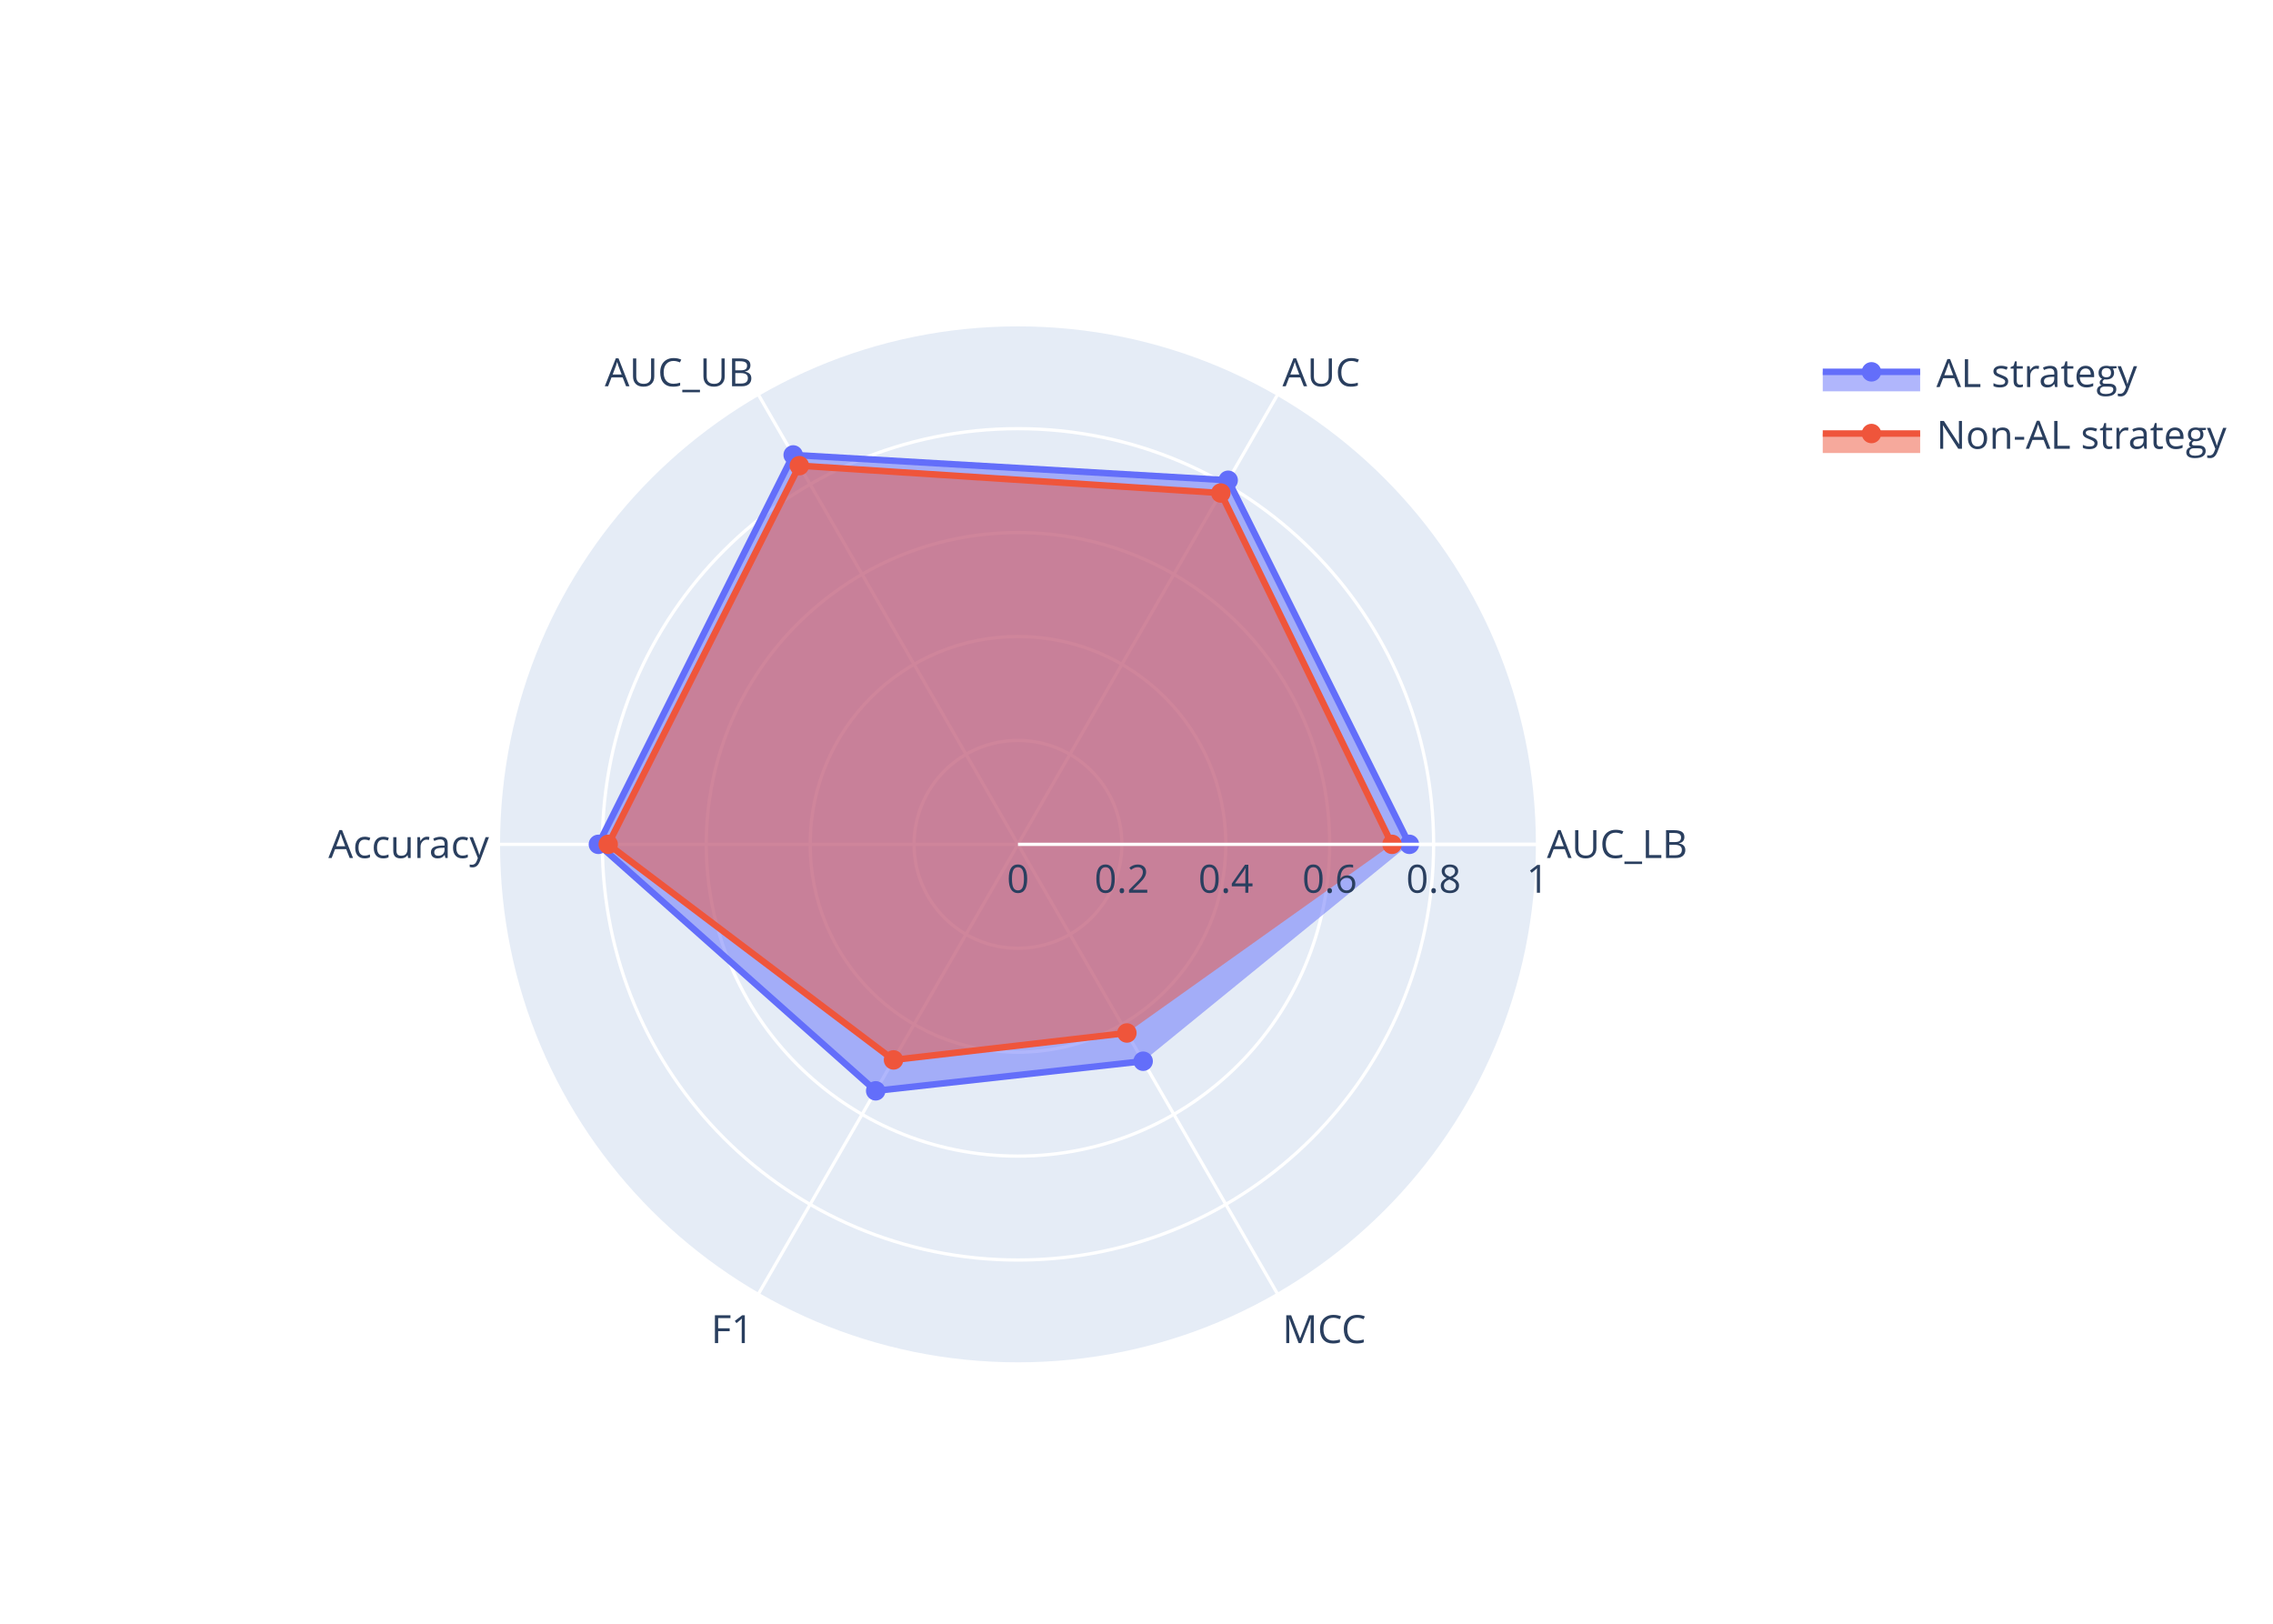
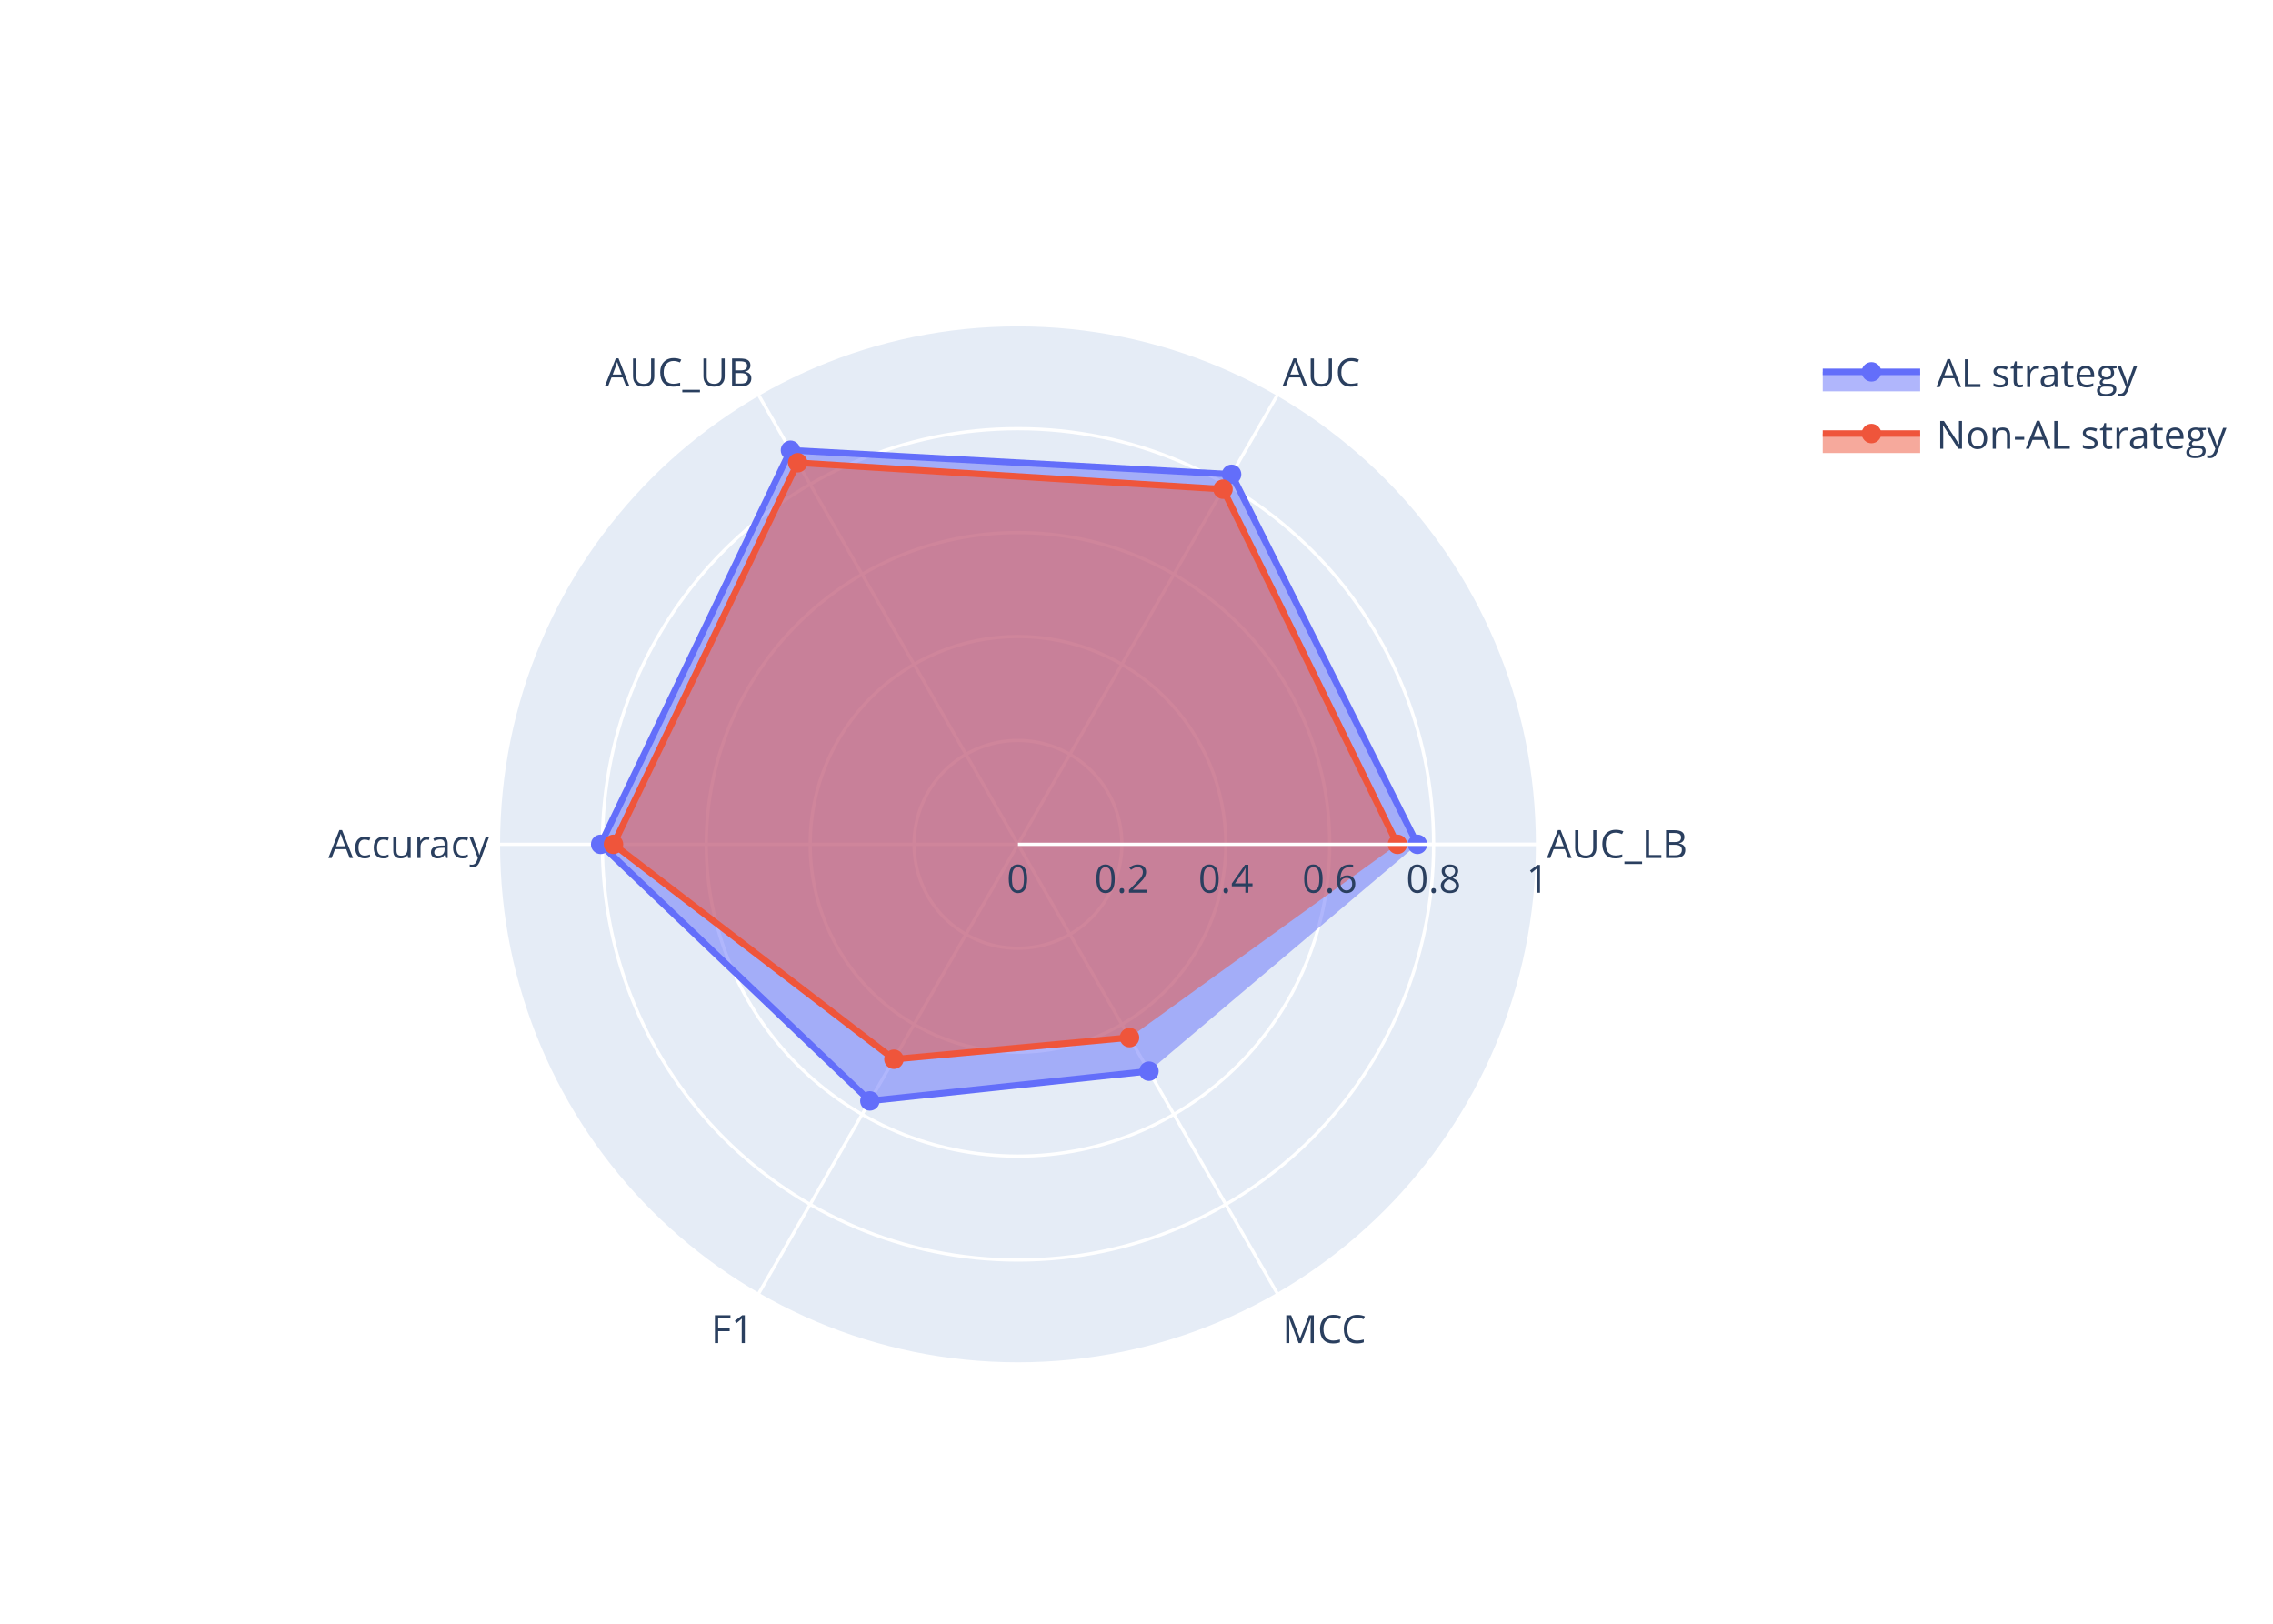
<svg xmlns="http://www.w3.org/2000/svg" class="main-svg" width="700" height="500" style="" viewBox="0 0 700 500">
  <rect x="0" y="0" width="700" height="500" style="fill: rgb(255, 255, 255); fill-opacity: 1;" />
-   <defs id="defs-6d58b2">
+   <defs id="defs-144d4d">
    <g class="clips">
-       <clipPath id="clip6d58b2polar-for-traces">
+       <clipPath id="clip144d4dpolar-for-traces">
        <path d="M160,0A160,160 0,1,0 -160,-1.9594348786357652e-14A160,160 0,1,0 160,3.9188697572715304e-14Z" transform="translate(160,160)" />
      </clipPath>
    </g>
    <g class="gradients" />
  </defs>
  <g class="bglayer" />
  <g class="layer-below">
    <g class="imagelayer" />
    <g class="shapelayer" />
  </g>
  <g class="cartesianlayer" />
  <g class="polarlayer">
    <g class="polar">
      <g class="polarsublayer draglayer" />
      <g class="polarsublayer plotbg">
        <path d="M160,0A160,160 0,1,0 -160,-1.9594348786357652e-14A160,160 0,1,0 160,3.9188697572715304e-14Z" transform="translate(313.5,260)" style="fill: rgb(229, 236, 246); fill-opacity: 1;" />
      </g>
      <g class="polarsublayer backplot">
        <g class="maplayer" />
      </g>
      <g class="polarsublayer angular-grid" style="fill: none;">
        <path class="angularaxisgrid" d="M313.5,260L473.5,260" style="stroke: rgb(255, 255, 255); stroke-opacity: 1; stroke-width: 1px;" />
        <path class="angularaxisgrid" d="M313.5,260L393.5,121.436" style="stroke: rgb(255, 255, 255); stroke-opacity: 1; stroke-width: 1px;" />
        <path class="angularaxisgrid" d="M313.5,260L233.5,121.436" style="stroke: rgb(255, 255, 255); stroke-opacity: 1; stroke-width: 1px;" />
        <path class="angularaxisgrid" d="M313.5,260L153.5,260" style="stroke: rgb(255, 255, 255); stroke-opacity: 1; stroke-width: 1px;" />
        <path class="angularaxisgrid" d="M313.5,260L233.5,398.564" style="stroke: rgb(255, 255, 255); stroke-opacity: 1; stroke-width: 1px;" />
        <path class="angularaxisgrid" d="M313.5,260L393.5,398.564" style="stroke: rgb(255, 255, 255); stroke-opacity: 1; stroke-width: 1px;" />
      </g>
      <g class="polarsublayer radial-grid" transform="translate(313.5,260)" style="fill: none;">
        <path class="xgrid" d="M32,0A32,32 0,1,0 -32,-3.91886975727153e-15A32,32 0,1,0 32,7.83773951454306e-15Z" style="stroke: rgb(255, 255, 255); stroke-opacity: 1; stroke-width: 1px;" />
        <path class="xgrid" d="M64,0A64,64 0,1,0 -64,-7.83773951454306e-15A64,64 0,1,0 64,1.567547902908612e-14Z" style="stroke: rgb(255, 255, 255); stroke-opacity: 1; stroke-width: 1px;" />
        <path class="xgrid" d="M96,0A96,96 0,1,0 -96,-1.175660927181459e-14A96,96 0,1,0 96,2.351321854362918e-14Z" style="stroke: rgb(255, 255, 255); stroke-opacity: 1; stroke-width: 1px;" />
        <path class="xgrid" d="M128,0A128,128 0,1,0 -128,-1.567547902908612e-14A128,128 0,1,0 128,3.135095805817224e-14Z" style="stroke: rgb(255, 255, 255); stroke-opacity: 1; stroke-width: 1px;" />
      </g>
      <g class="polarsublayer frontplot" transform="translate(153.5,100)">
        <g class="barlayer" />
        <g class="scatterlayer">
-           <g class="trace scatter tracee25bdc" style="stroke-miterlimit: 2; opacity: 1;">
-             <g class="fills" clip-path="url('#clip6d58b2polar-for-traces')">
+           <g class="trace scatter trace9c8ad6" style="stroke-miterlimit: 2; opacity: 1;">
+             <g class="fills" clip-path="url('#clip144d4dpolar-for-traces')">
              <g>
-                 <path class="js-fill" d="M280.54,160L224.73,47.89L90.77,40.09L30.78,160L116.18,235.9L198.55,226.78Z" style="fill: rgb(99, 110, 250); fill-opacity: 0.5; stroke-width: 0;" />
+                 <path class="js-fill" d="M283.02,160L225.78,46.06L89.94,38.64L31.48,160L114.39,239L200.33,229.85Z" style="fill: rgb(99, 110, 250); fill-opacity: 0.5; stroke-width: 0;" />
              </g>
            </g>
            <g class="errorbars" />
            <g class="lines">
-               <path class="js-line" d="M280.54,160L224.73,47.89L90.77,40.09L30.78,160L116.18,235.9L198.55,226.78" clip-path="url('#clip6d58b2polar-for-traces')" style="vector-effect: non-scaling-stroke; fill: none; stroke: rgb(99, 110, 250); stroke-opacity: 1; stroke-width: 2px; opacity: 1;" />
+               <path class="js-line" d="M283.02,160L225.78,46.06L89.94,38.64L31.48,160L114.39,239L200.33,229.85" clip-path="url('#clip144d4dpolar-for-traces')" style="vector-effect: non-scaling-stroke; fill: none; stroke: rgb(99, 110, 250); stroke-opacity: 1; stroke-width: 2px; opacity: 1;" />
            </g>
            <g class="points">
-               <path class="point" transform="translate(280.54,160)" d="M3,0A3,3 0 1,1 0,-3A3,3 0 0,1 3,0Z" style="opacity: 1; stroke-width: 0px; fill: rgb(99, 110, 250); fill-opacity: 1;" />
-               <path class="point" transform="translate(224.73,47.89)" d="M3,0A3,3 0 1,1 0,-3A3,3 0 0,1 3,0Z" style="opacity: 1; stroke-width: 0px; fill: rgb(99, 110, 250); fill-opacity: 1;" />
-               <path class="point" transform="translate(90.77,40.09)" d="M3,0A3,3 0 1,1 0,-3A3,3 0 0,1 3,0Z" style="opacity: 1; stroke-width: 0px; fill: rgb(99, 110, 250); fill-opacity: 1;" />
-               <path class="point" transform="translate(30.78,160)" d="M3,0A3,3 0 1,1 0,-3A3,3 0 0,1 3,0Z" style="opacity: 1; stroke-width: 0px; fill: rgb(99, 110, 250); fill-opacity: 1;" />
-               <path class="point" transform="translate(116.18,235.9)" d="M3,0A3,3 0 1,1 0,-3A3,3 0 0,1 3,0Z" style="opacity: 1; stroke-width: 0px; fill: rgb(99, 110, 250); fill-opacity: 1;" />
-               <path class="point" transform="translate(198.55,226.78)" d="M3,0A3,3 0 1,1 0,-3A3,3 0 0,1 3,0Z" style="opacity: 1; stroke-width: 0px; fill: rgb(99, 110, 250); fill-opacity: 1;" />
+               <path class="point" transform="translate(283.02,160)" d="M3,0A3,3 0 1,1 0,-3A3,3 0 0,1 3,0Z" style="opacity: 1; stroke-width: 0px; fill: rgb(99, 110, 250); fill-opacity: 1;" />
+               <path class="point" transform="translate(225.78,46.06)" d="M3,0A3,3 0 1,1 0,-3A3,3 0 0,1 3,0Z" style="opacity: 1; stroke-width: 0px; fill: rgb(99, 110, 250); fill-opacity: 1;" />
+               <path class="point" transform="translate(89.94,38.64)" d="M3,0A3,3 0 1,1 0,-3A3,3 0 0,1 3,0Z" style="opacity: 1; stroke-width: 0px; fill: rgb(99, 110, 250); fill-opacity: 1;" />
+               <path class="point" transform="translate(31.48,160)" d="M3,0A3,3 0 1,1 0,-3A3,3 0 0,1 3,0Z" style="opacity: 1; stroke-width: 0px; fill: rgb(99, 110, 250); fill-opacity: 1;" />
+               <path class="point" transform="translate(114.39,239)" d="M3,0A3,3 0 1,1 0,-3A3,3 0 0,1 3,0Z" style="opacity: 1; stroke-width: 0px; fill: rgb(99, 110, 250); fill-opacity: 1;" />
+               <path class="point" transform="translate(200.33,229.85)" d="M3,0A3,3 0 1,1 0,-3A3,3 0 0,1 3,0Z" style="opacity: 1; stroke-width: 0px; fill: rgb(99, 110, 250); fill-opacity: 1;" />
            </g>
            <g class="text" />
          </g>
-           <g class="trace scatter trace34926f" style="stroke-miterlimit: 2; opacity: 1;">
-             <g class="fills" clip-path="url('#clip6d58b2polar-for-traces')">
+           <g class="trace scatter trace77c37c" style="stroke-miterlimit: 2; opacity: 1;">
+             <g class="fills" clip-path="url('#clip144d4dpolar-for-traces')">
              <g>
-                 <path class="js-fill" d="M275.19,160L222.46,51.82L92.67,43.39L33.8,160L121.67,226.38L193.54,218.09Z" style="fill: rgb(239, 85, 59); fill-opacity: 0.5; stroke-width: 0;" />
+                 <path class="js-fill" d="M276.86,160L223.14,50.64L92.16,42.49L35.43,160L121.8,226.17L194.35,219.5Z" style="fill: rgb(239, 85, 59); fill-opacity: 0.5; stroke-width: 0;" />
              </g>
            </g>
            <g class="errorbars" />
            <g class="lines">
-               <path class="js-line" d="M275.19,160L222.46,51.82L92.67,43.39L33.8,160L121.67,226.38L193.54,218.09" clip-path="url('#clip6d58b2polar-for-traces')" style="vector-effect: non-scaling-stroke; fill: none; stroke: rgb(239, 85, 59); stroke-opacity: 1; stroke-width: 2px; opacity: 1;" />
+               <path class="js-line" d="M276.86,160L223.14,50.64L92.16,42.49L35.43,160L121.8,226.17L194.35,219.5" clip-path="url('#clip144d4dpolar-for-traces')" style="vector-effect: non-scaling-stroke; fill: none; stroke: rgb(239, 85, 59); stroke-opacity: 1; stroke-width: 2px; opacity: 1;" />
            </g>
            <g class="points">
-               <path class="point" transform="translate(275.19,160)" d="M3,0A3,3 0 1,1 0,-3A3,3 0 0,1 3,0Z" style="opacity: 1; stroke-width: 0px; fill: rgb(239, 85, 59); fill-opacity: 1;" />
-               <path class="point" transform="translate(222.46,51.82)" d="M3,0A3,3 0 1,1 0,-3A3,3 0 0,1 3,0Z" style="opacity: 1; stroke-width: 0px; fill: rgb(239, 85, 59); fill-opacity: 1;" />
-               <path class="point" transform="translate(92.67,43.39)" d="M3,0A3,3 0 1,1 0,-3A3,3 0 0,1 3,0Z" style="opacity: 1; stroke-width: 0px; fill: rgb(239, 85, 59); fill-opacity: 1;" />
-               <path class="point" transform="translate(33.8,160)" d="M3,0A3,3 0 1,1 0,-3A3,3 0 0,1 3,0Z" style="opacity: 1; stroke-width: 0px; fill: rgb(239, 85, 59); fill-opacity: 1;" />
-               <path class="point" transform="translate(121.67,226.38)" d="M3,0A3,3 0 1,1 0,-3A3,3 0 0,1 3,0Z" style="opacity: 1; stroke-width: 0px; fill: rgb(239, 85, 59); fill-opacity: 1;" />
-               <path class="point" transform="translate(193.54,218.09)" d="M3,0A3,3 0 1,1 0,-3A3,3 0 0,1 3,0Z" style="opacity: 1; stroke-width: 0px; fill: rgb(239, 85, 59); fill-opacity: 1;" />
+               <path class="point" transform="translate(276.86,160)" d="M3,0A3,3 0 1,1 0,-3A3,3 0 0,1 3,0Z" style="opacity: 1; stroke-width: 0px; fill: rgb(239, 85, 59); fill-opacity: 1;" />
+               <path class="point" transform="translate(223.14,50.64)" d="M3,0A3,3 0 1,1 0,-3A3,3 0 0,1 3,0Z" style="opacity: 1; stroke-width: 0px; fill: rgb(239, 85, 59); fill-opacity: 1;" />
+               <path class="point" transform="translate(92.16,42.49)" d="M3,0A3,3 0 1,1 0,-3A3,3 0 0,1 3,0Z" style="opacity: 1; stroke-width: 0px; fill: rgb(239, 85, 59); fill-opacity: 1;" />
+               <path class="point" transform="translate(35.43,160)" d="M3,0A3,3 0 1,1 0,-3A3,3 0 0,1 3,0Z" style="opacity: 1; stroke-width: 0px; fill: rgb(239, 85, 59); fill-opacity: 1;" />
+               <path class="point" transform="translate(121.8,226.17)" d="M3,0A3,3 0 1,1 0,-3A3,3 0 0,1 3,0Z" style="opacity: 1; stroke-width: 0px; fill: rgb(239, 85, 59); fill-opacity: 1;" />
+               <path class="point" transform="translate(194.35,219.5)" d="M3,0A3,3 0 1,1 0,-3A3,3 0 0,1 3,0Z" style="opacity: 1; stroke-width: 0px; fill: rgb(239, 85, 59); fill-opacity: 1;" />
            </g>
            <g class="text" />
          </g>
        </g>
      </g>
      <g class="polarsublayer angular-line">
        <path d="M160,0A160,160 0,1,0 -160,-1.9594348786357652e-14A160,160 0,1,0 160,3.9188697572715304e-14Z" transform="translate(313.5,260)" stroke-width="1" style="fill: none; stroke: rgb(255, 255, 255); stroke-opacity: 1;" />
      </g>
      <g class="polarsublayer radial-line">
        <line x1="0" y1="0" x2="160" y2="0" transform="translate(313.5,260)" stroke-width="1" style="fill: none; stroke: rgb(255, 255, 255); stroke-opacity: 1;" />
      </g>
      <g class="polarsublayer angular-axis">
        <g class="angularaxistick">
          <text text-anchor="start" x="2.9" y="4.2" transform="translate(473.5,260)" style="font-family: 'Open Sans', verdana, arial, sans-serif; font-size: 12px; fill: rgb(42, 63, 95); fill-opacity: 1; white-space: pre;">AUC_LB</text>
        </g>
        <g class="angularaxistick">
          <text text-anchor="start" x="1.45" y="-2.49" transform="translate(393.5,121.4359)" style="font-family: 'Open Sans', verdana, arial, sans-serif; font-size: 12px; fill: rgb(42, 63, 95); fill-opacity: 1; white-space: pre;">AUC</text>
        </g>
        <g class="angularaxistick">
          <text text-anchor="end" x="-1.45" y="-2.49" transform="translate(233.5,121.4359)" style="font-family: 'Open Sans', verdana, arial, sans-serif; font-size: 12px; fill: rgb(42, 63, 95); fill-opacity: 1; white-space: pre;">AUC_UB</text>
        </g>
        <g class="angularaxistick">
          <text text-anchor="end" x="-2.9" y="4.2" transform="translate(153.5,260)" style="font-family: 'Open Sans', verdana, arial, sans-serif; font-size: 12px; fill: rgb(42, 63, 95); fill-opacity: 1; white-space: pre;">Accuracy</text>
        </g>
        <g class="angularaxistick">
          <text text-anchor="end" x="-1.45" y="15.004" transform="translate(233.5,398.5641)" style="font-family: 'Open Sans', verdana, arial, sans-serif; font-size: 12px; fill: rgb(42, 63, 95); fill-opacity: 1; white-space: pre;">F1</text>
        </g>
        <g class="angularaxistick">
          <text text-anchor="start" x="1.45" y="15.004" transform="translate(393.5,398.5641)" style="font-family: 'Open Sans', verdana, arial, sans-serif; font-size: 12px; fill: rgb(42, 63, 95); fill-opacity: 1; white-space: pre;">MCC</text>
        </g>
      </g>
      <g class="polarsublayer radial-axis" transform="translate(313.5,260)">
        <g class="xtick">
          <text text-anchor="middle" x="0" y="14.9" transform="" style="font-family: 'Open Sans', verdana, arial, sans-serif; font-size: 12px; fill: rgb(42, 63, 95); fill-opacity: 1; white-space: pre;">0</text>
        </g>
        <g class="xtick">
          <text text-anchor="middle" x="0" y="14.9" transform="translate(32,0)" style="font-family: 'Open Sans', verdana, arial, sans-serif; font-size: 12px; fill: rgb(42, 63, 95); fill-opacity: 1; white-space: pre;">0.2</text>
        </g>
        <g class="xtick">
          <text text-anchor="middle" x="0" y="14.9" transform="translate(64,0)" style="font-family: 'Open Sans', verdana, arial, sans-serif; font-size: 12px; fill: rgb(42, 63, 95); fill-opacity: 1; white-space: pre;">0.4</text>
        </g>
        <g class="xtick">
          <text text-anchor="middle" x="0" y="14.9" transform="translate(96,0)" style="font-family: 'Open Sans', verdana, arial, sans-serif; font-size: 12px; fill: rgb(42, 63, 95); fill-opacity: 1; white-space: pre;">0.6</text>
        </g>
        <g class="xtick">
          <text text-anchor="middle" x="0" y="14.9" transform="translate(128,0)" style="font-family: 'Open Sans', verdana, arial, sans-serif; font-size: 12px; fill: rgb(42, 63, 95); fill-opacity: 1; white-space: pre;">0.8</text>
        </g>
        <g class="xtick">
          <text text-anchor="middle" x="0" y="14.9" transform="translate(160,0)" style="font-family: 'Open Sans', verdana, arial, sans-serif; font-size: 12px; fill: rgb(42, 63, 95); fill-opacity: 1; white-space: pre;">1</text>
        </g>
      </g>
    </g>
  </g>
  <g class="ternarylayer" />
  <g class="geolayer" />
  <g class="funnelarealayer" />
  <g class="pielayer" />
  <g class="treemaplayer" />
  <g class="sunburstlayer" />
  <g class="glimages" />
-   <defs id="topdefs-6d58b2">
+   <defs id="topdefs-144d4d">
    <g class="clips" />
-     <clipPath id="legend6d58b2">
+     <clipPath id="legend144d4d">
      <rect width="132" height="48" x="0" y="0" />
    </clipPath>
  </defs>
  <g class="layer-above">
    <g class="imagelayer" />
    <g class="shapelayer" />
  </g>
  <g class="infolayer">
    <g class="legend" pointer-events="all" transform="translate(556.34,100)">
      <rect class="bg" shape-rendering="crispEdges" style="stroke: rgb(68, 68, 68); stroke-opacity: 1; fill: rgb(255, 255, 255); fill-opacity: 1; stroke-width: 0px;" width="132" height="48" x="0" y="0" />
-       <g class="scrollbox" transform="" clip-path="url('#legend6d58b2')">
+       <g class="scrollbox" transform="" clip-path="url('#legend144d4d')">
        <g class="groups">
          <g class="traces" transform="translate(0,14.5)" style="opacity: 1;">
            <text class="legendtext" text-anchor="start" x="40" y="4.68" style="font-family: 'Open Sans', verdana, arial, sans-serif; font-size: 12px; fill: rgb(42, 63, 95); fill-opacity: 1; white-space: pre;">AL strategy</text>
            <g class="layers" style="opacity: 1;">
              <g class="legendfill">
                <path class="js-fill" d="M5,0h30v6h-30z" style="stroke-width: 0; fill: rgb(99, 110, 250); fill-opacity: 0.5;" />
              </g>
              <g class="legendlines">
                <path class="js-line" d="M5,0h30" style="fill: none; stroke: rgb(99, 110, 250); stroke-opacity: 1; stroke-width: 2px;" />
              </g>
              <g class="legendsymbols">
                <g class="legendpoints">
                  <path class="scatterpts" transform="translate(20,0)" d="M3,0A3,3 0 1,1 0,-3A3,3 0 0,1 3,0Z" style="opacity: 1; stroke-width: 0px; fill: rgb(99, 110, 250); fill-opacity: 1;" />
                </g>
              </g>
            </g>
            <rect class="legendtoggle" x="0" y="-9.5" width="126.719" height="19" style="fill: rgb(0, 0, 0); fill-opacity: 0;" />
          </g>
          <g class="traces" transform="translate(0,33.5)" style="opacity: 1;">
            <text class="legendtext" text-anchor="start" x="40" y="4.68" style="font-family: 'Open Sans', verdana, arial, sans-serif; font-size: 12px; fill: rgb(42, 63, 95); fill-opacity: 1; white-space: pre;">Non-AL strategy</text>
            <g class="layers" style="opacity: 1;">
              <g class="legendfill">
                <path class="js-fill" d="M5,0h30v6h-30z" style="stroke-width: 0; fill: rgb(239, 85, 59); fill-opacity: 0.5;" />
              </g>
              <g class="legendlines">
                <path class="js-line" d="M5,0h30" style="fill: none; stroke: rgb(239, 85, 59); stroke-opacity: 1; stroke-width: 2px;" />
              </g>
              <g class="legendsymbols">
                <g class="legendpoints">
                  <path class="scatterpts" transform="translate(20,0)" d="M3,0A3,3 0 1,1 0,-3A3,3 0 0,1 3,0Z" style="opacity: 1; stroke-width: 0px; fill: rgb(239, 85, 59); fill-opacity: 1;" />
                </g>
              </g>
            </g>
            <rect class="legendtoggle" x="0" y="-9.5" width="126.719" height="19" style="fill: rgb(0, 0, 0); fill-opacity: 0;" />
          </g>
        </g>
      </g>
      <rect class="scrollbar" rx="20" ry="3" width="0" height="0" style="fill: rgb(128, 139, 164); fill-opacity: 1;" x="0" y="0" />
    </g>
    <g class="g-gtitle" />
    <g class="g-polartitle" />
  </g>
</svg>
